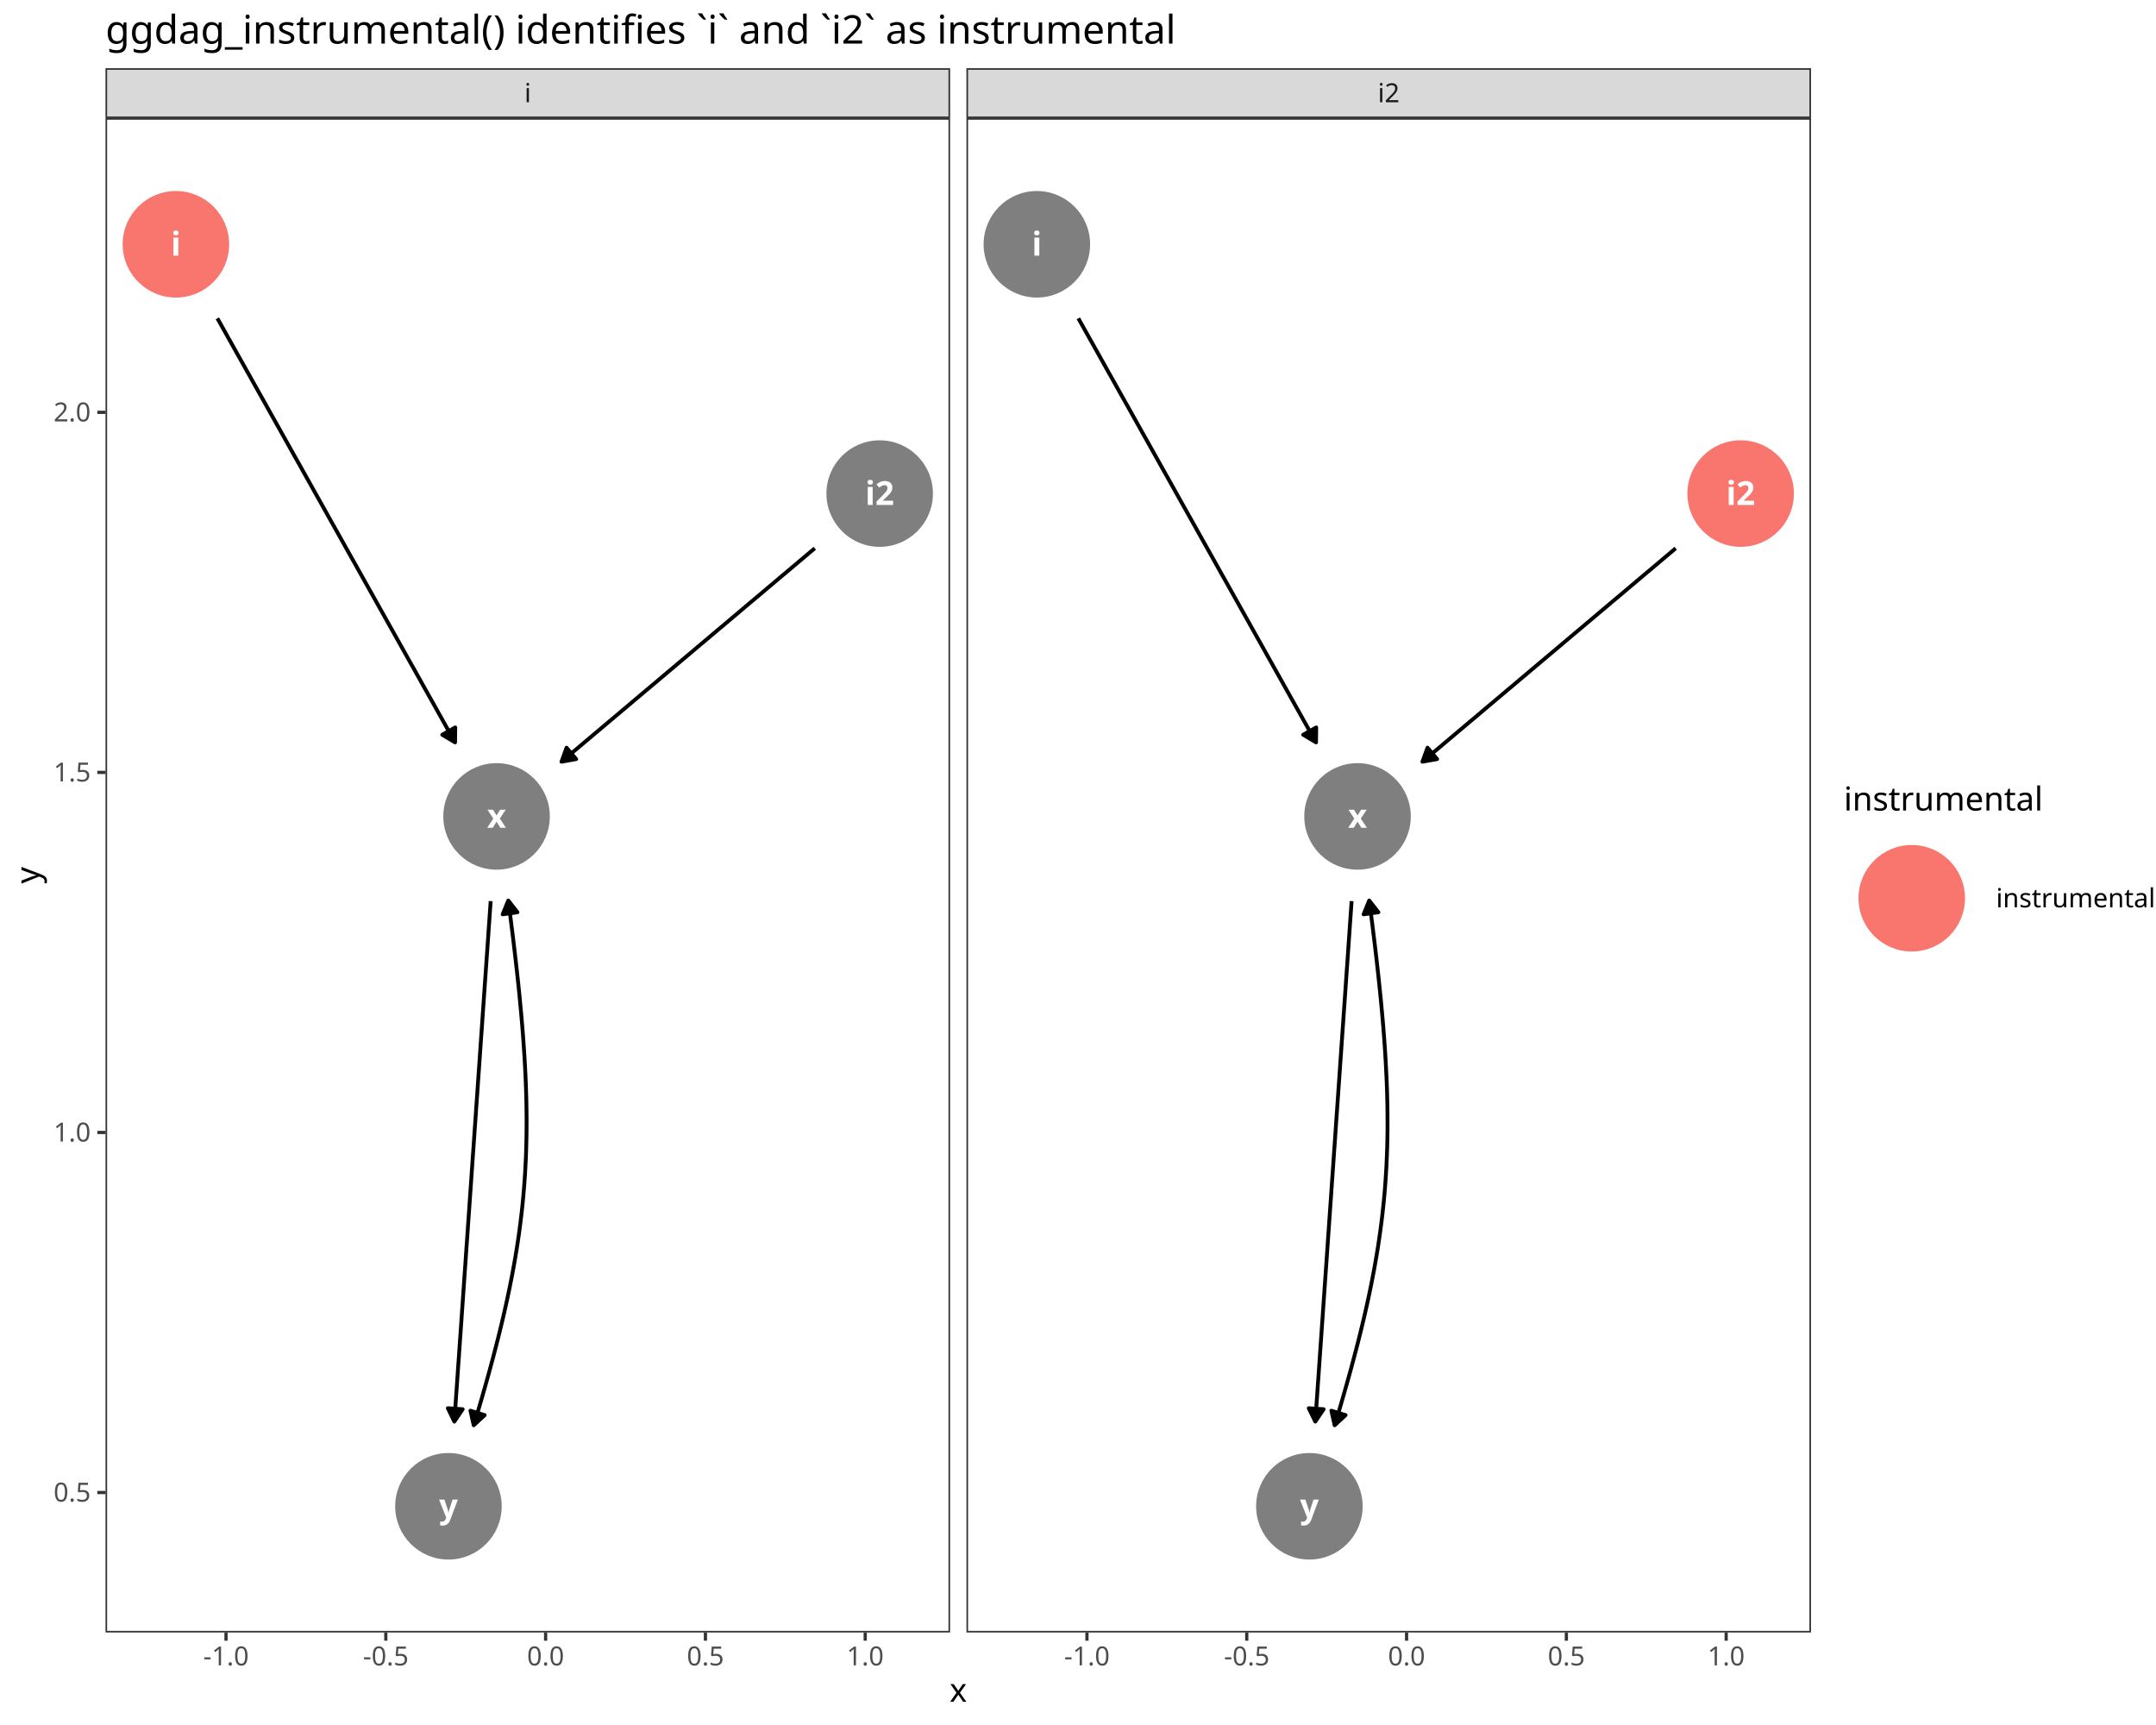
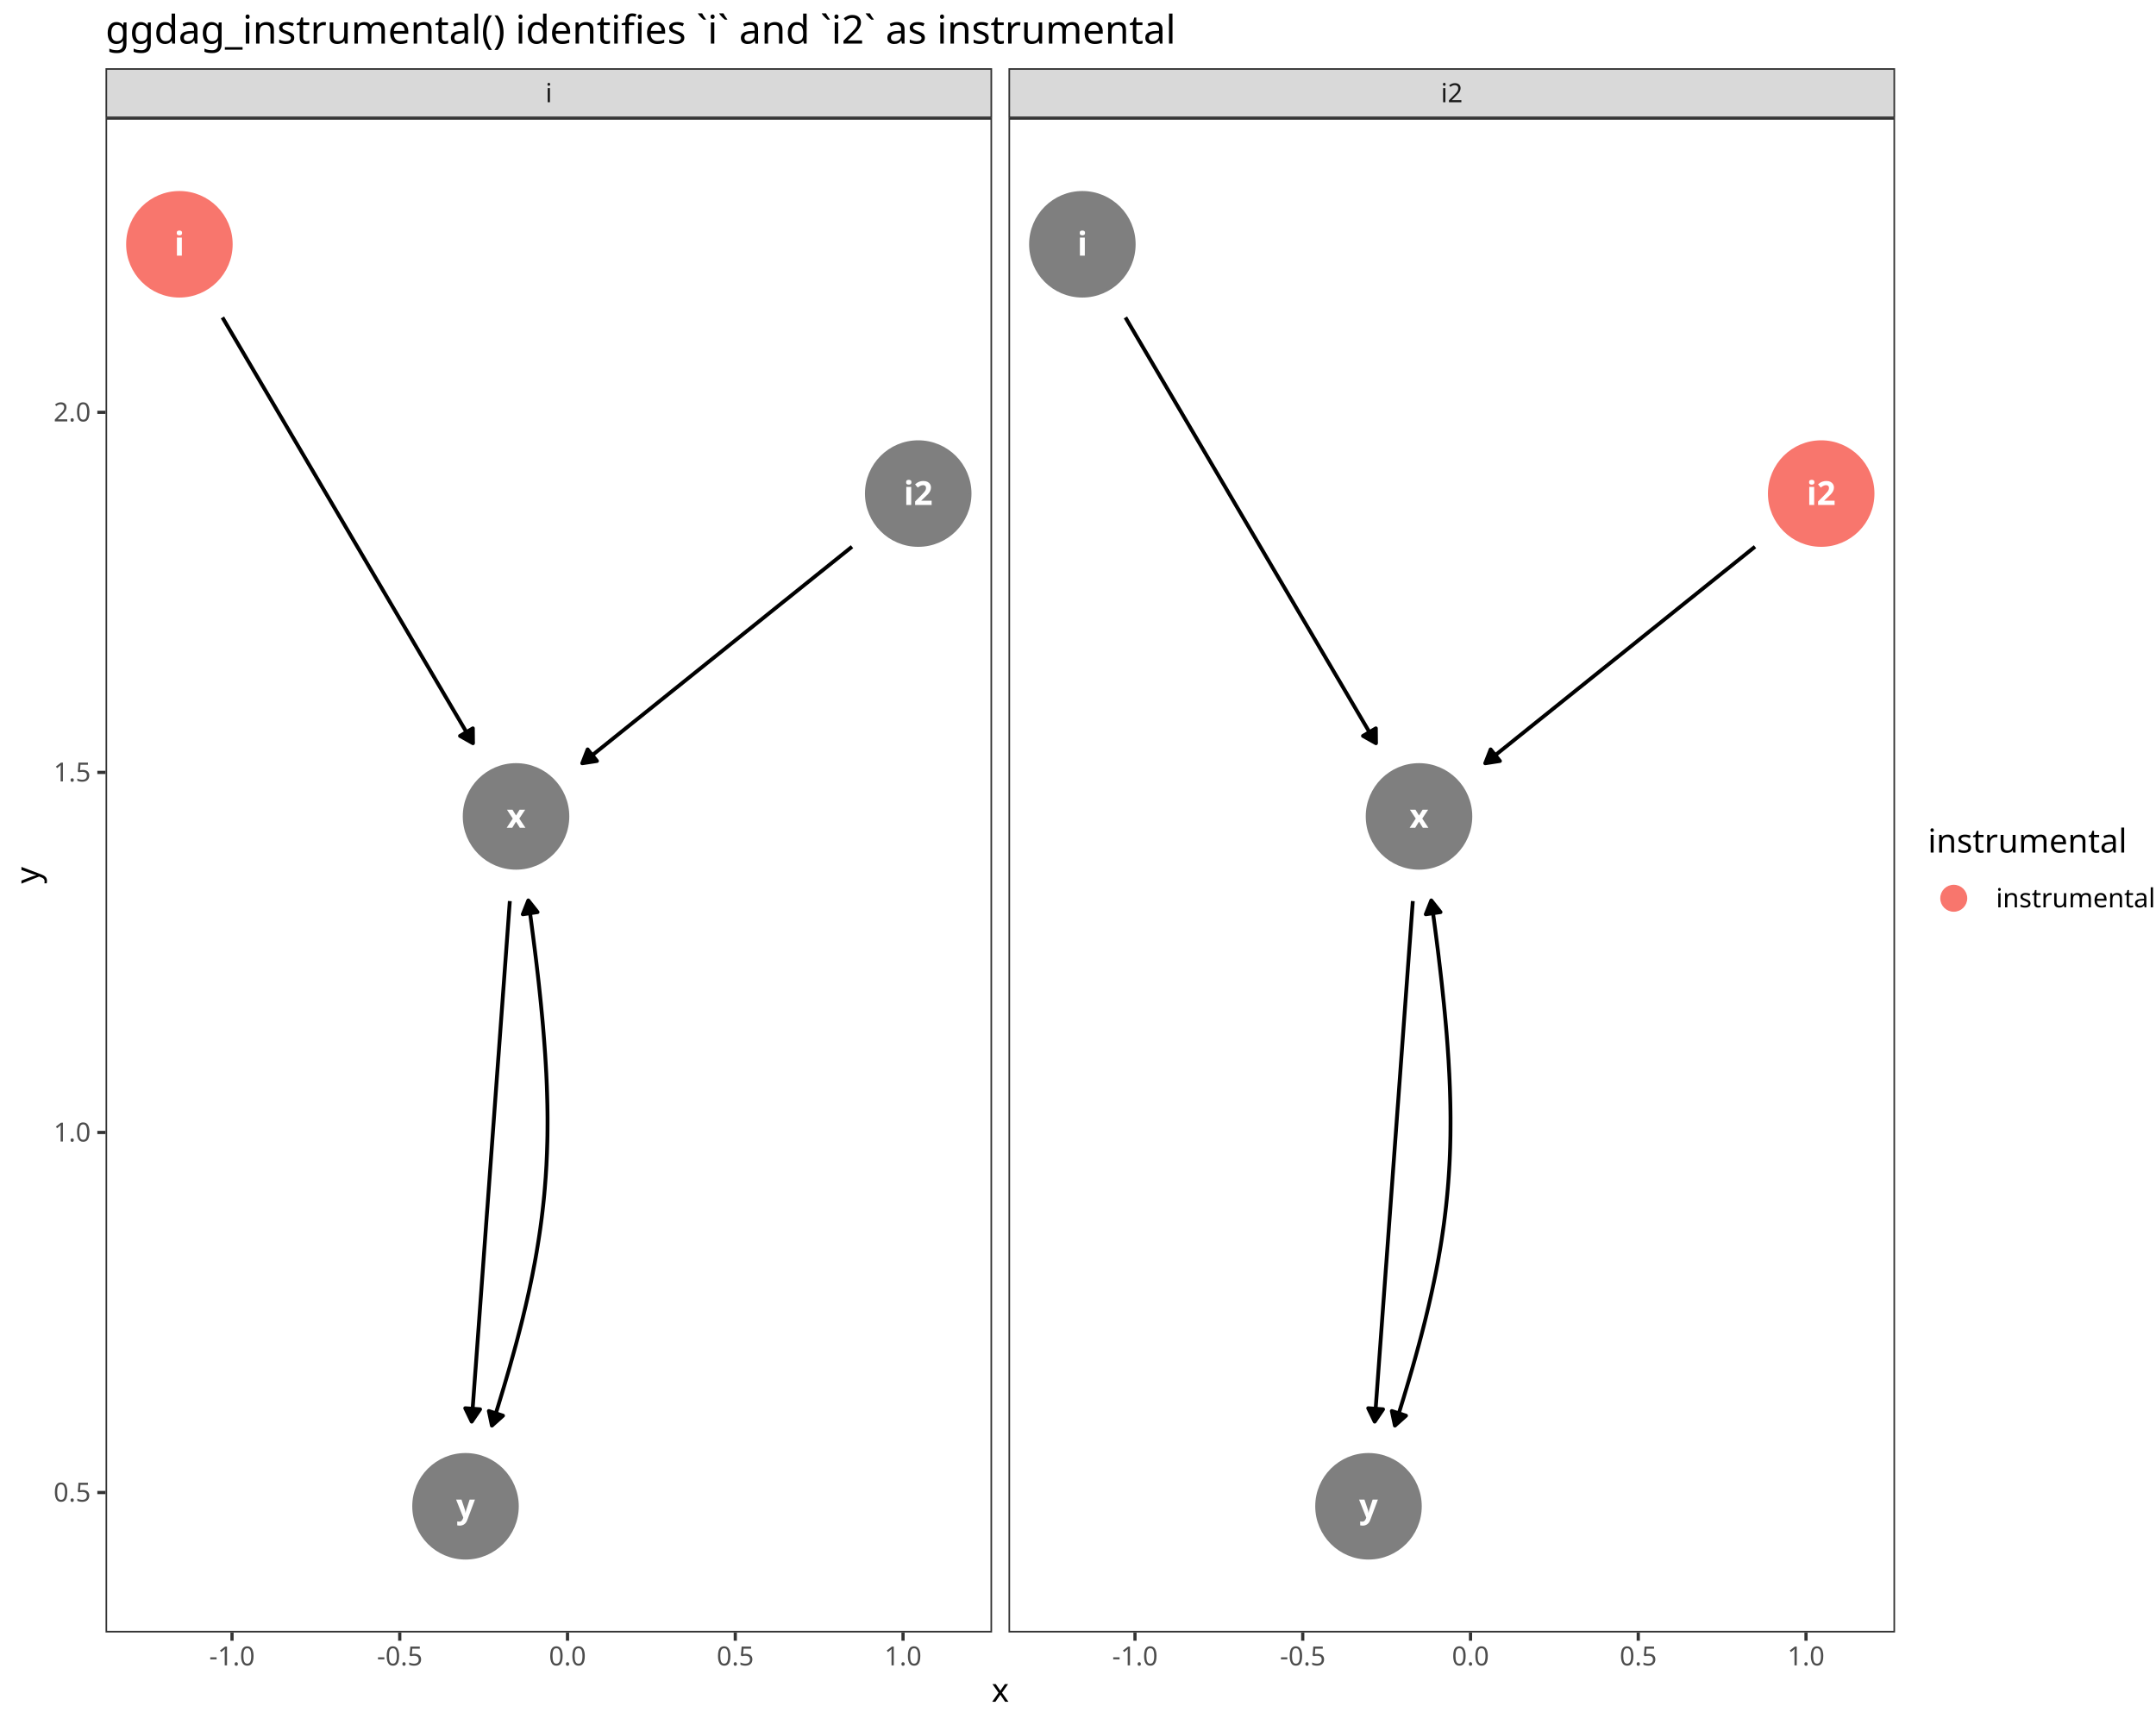
<svg xmlns="http://www.w3.org/2000/svg" class="svglite" data-engine-version="2.0" width="720.00pt" height="576.00pt" viewBox="0 0 720.00 576.00">
  <defs>
    <style type="text/css">
    .svglite line, .svglite polyline, .svglite polygon, .svglite path, .svglite rect, .svglite circle {
      fill: none;
      stroke: #000000;
      stroke-linecap: round;
      stroke-linejoin: round;
      stroke-miterlimit: 10.00;
    }
  </style>
  </defs>
  <rect width="100%" height="100%" style="stroke: none; fill: #FFFFFF;" />
  <defs>
    <clipPath id="cpMC4wMHw3MjAuMDB8MC4wMHw1NzYuMDA=">
      <rect x="0.00" y="0.00" width="720.00" height="576.00" />
    </clipPath>
  </defs>
  <g clip-path="url(#cpMC4wMHw3MjAuMDB8MC4wMHw1NzYuMDA=)">
    <rect x="0.00" y="0.00" width="720.00" height="576.00" style="stroke-width: 1.07; stroke: #FFFFFF; fill: #FFFFFF;" />
  </g>
  <defs>
-     <clipPath id="cpMzUuMjR8MzE3LjI3fDM5LjQzfDU0NS4xMQ==">
-       <rect x="35.24" y="39.43" width="282.04" height="505.68" />
+     <clipPath id="cpMzUuMjR8MzMxLjMxfDM5LjQzfDU0NS4xMQ==">
+       <rect x="35.24" y="39.43" width="296.07" height="505.68" />
    </clipPath>
  </defs>
-   <g clip-path="url(#cpMzUuMjR8MzE3LjI3fDM5LjQzfDU0NS4xMQ==)">
-     <rect x="35.24" y="39.43" width="282.04" height="505.68" style="stroke-width: 1.07; stroke: none; fill: #FFFFFF;" />
-     <circle cx="58.74" cy="81.57" r="17.43" style="stroke-width: 0.71; stroke: #F8766D; fill: #F8766D;" />
-     <circle cx="293.77" cy="164.81" r="17.43" style="stroke-width: 0.71; stroke: #7F7F7F; fill: #7F7F7F;" />
-     <circle cx="165.83" cy="272.61" r="17.43" style="stroke-width: 0.71; stroke: #7F7F7F; fill: #7F7F7F;" />
-     <circle cx="149.76" cy="502.97" r="17.43" style="stroke-width: 0.71; stroke: #7F7F7F; fill: #7F7F7F;" />
-     <polyline points="72.60,106.30 72.80,106.66 73.89,108.59 74.97,110.52 76.05,112.45 77.13,114.38 78.21,116.31 79.29,118.24 80.38,120.17 81.46,122.10 82.54,124.03 83.62,125.96 84.70,127.89 85.78,129.82 86.87,131.75 87.95,133.67 89.03,135.60 90.11,137.53 91.19,139.46 92.27,141.39 93.36,143.32 94.44,145.25 95.52,147.18 96.60,149.11 97.68,151.04 98.76,152.97 99.85,154.90 100.93,156.83 102.01,158.76 103.09,160.69 104.17,162.62 105.25,164.55 106.34,166.48 107.42,168.41 108.50,170.34 109.58,172.27 110.66,174.20 111.75,176.13 112.83,178.06 113.91,179.99 114.99,181.92 116.07,183.85 117.15,185.78 118.24,187.71 119.32,189.64 120.40,191.57 121.48,193.50 122.56,195.42 123.64,197.35 124.73,199.28 125.81,201.21 126.89,203.14 127.97,205.07 129.05,207.00 130.13,208.93 131.22,210.86 132.30,212.79 133.38,214.72 134.46,216.65 135.54,218.58 136.62,220.51 137.71,222.44 138.79,224.37 139.87,226.30 140.95,228.23 142.03,230.16 143.11,232.09 144.20,234.02 145.28,235.95 146.36,237.88 147.44,239.81 148.52,241.74 149.60,243.67 150.69,245.60 151.77,247.53 151.97,247.89 " style="stroke-width: 1.28; stroke-linecap: butt;" />
-     <polygon points="147.69,245.34 151.97,247.89 152.03,242.90 " style="stroke-width: 1.28; stroke-linecap: butt; fill: #000000;" />
-     <polyline points="272.09,183.08 271.80,183.32 270.51,184.41 269.22,185.50 267.93,186.59 266.63,187.68 265.34,188.77 264.05,189.86 262.76,190.94 261.46,192.03 260.17,193.12 258.88,194.21 257.59,195.30 256.29,196.39 255.00,197.48 253.71,198.57 252.42,199.66 251.12,200.74 249.83,201.83 248.54,202.92 247.25,204.01 245.96,205.10 244.66,206.19 243.37,207.28 242.08,208.37 240.79,209.46 239.49,210.54 238.20,211.63 236.91,212.72 235.62,213.81 234.32,214.90 233.03,215.99 231.74,217.08 230.45,218.17 229.15,219.26 227.86,220.34 226.57,221.43 225.28,222.52 223.99,223.61 222.69,224.70 221.40,225.79 220.11,226.88 218.82,227.97 217.52,229.06 216.23,230.14 214.94,231.23 213.65,232.32 212.35,233.41 211.06,234.50 209.77,235.59 208.48,236.68 207.19,237.77 205.89,238.86 204.60,239.95 203.31,241.03 202.02,242.12 200.72,243.21 199.43,244.30 198.14,245.39 196.85,246.48 195.55,247.57 194.26,248.66 192.97,249.75 191.68,250.83 190.38,251.92 189.09,253.01 187.80,254.10 187.51,254.35 " style="stroke-width: 1.28; stroke-linecap: butt;" />
-     <polygon points="189.20,249.66 187.51,254.35 192.41,253.47 " style="stroke-width: 1.28; stroke-linecap: butt; fill: #000000;" />
-     <polyline points="163.86,300.89 163.72,302.86 163.56,305.19 163.40,307.52 163.23,309.84 163.07,312.17 162.91,314.50 162.75,316.82 162.58,319.15 162.42,321.48 162.26,323.80 162.10,326.13 161.93,328.46 161.77,330.78 161.61,333.11 161.45,335.44 161.28,337.76 161.12,340.09 160.96,342.42 160.80,344.75 160.63,347.07 160.47,349.40 160.31,351.73 160.15,354.05 159.99,356.38 159.82,358.71 159.66,361.03 159.50,363.36 159.34,365.69 159.17,368.01 159.01,370.34 158.85,372.67 158.69,374.99 158.52,377.32 158.36,379.65 158.20,381.98 158.04,384.30 157.87,386.63 157.71,388.96 157.55,391.28 157.39,393.61 157.23,395.94 157.06,398.26 156.90,400.59 156.74,402.92 156.58,405.24 156.41,407.57 156.25,409.90 156.09,412.22 155.93,414.55 155.76,416.88 155.60,419.21 155.44,421.53 155.28,423.86 155.11,426.19 154.95,428.51 154.79,430.84 154.63,433.17 154.47,435.49 154.30,437.82 154.14,440.15 153.98,442.47 153.82,444.80 153.65,447.13 153.49,449.45 153.33,451.78 153.17,454.11 153.00,456.44 152.84,458.76 152.68,461.09 152.52,463.42 152.35,465.74 152.19,468.07 152.03,470.40 151.87,472.72 151.73,474.69 " style="stroke-width: 1.28; stroke-linecap: butt;" />
-     <polygon points="149.55,470.22 151.73,474.69 154.51,470.56 " style="stroke-width: 1.28; stroke-linecap: butt; fill: #000000;" />
-     <polyline points="169.74,300.69 169.76,300.83 170.14,303.74 170.51,306.60 170.86,309.42 171.21,312.19 171.54,314.93 171.86,317.63 172.17,320.29 172.47,322.92 172.75,325.50 173.03,328.05 173.29,330.57 173.54,333.06 173.77,335.51 174.00,337.93 174.21,340.32 174.41,342.68 174.60,345.01 174.77,347.32 174.93,349.60 175.08,351.85 175.22,354.08 175.34,356.28 175.45,358.46 175.55,360.62 175.63,362.76 175.70,364.88 175.76,366.98 175.80,369.06 175.83,371.12 175.85,373.17 175.85,375.21 175.84,377.23 175.82,379.23 175.78,381.23 175.73,383.21 175.67,385.18 175.59,387.15 175.49,389.10 175.39,391.05 175.27,392.99 175.13,394.92 174.98,396.86 174.82,398.78 174.64,400.71 174.45,402.63 174.24,404.55 174.02,406.47 173.78,408.40 173.53,410.32 173.27,412.25 172.99,414.19 172.69,416.12 172.38,418.07 172.06,420.02 171.72,421.98 171.36,423.95 170.99,425.92 170.60,427.91 170.20,429.91 169.78,431.93 169.35,433.95 168.90,435.99 168.44,438.05 167.96,440.12 167.46,442.21 166.95,444.32 166.43,446.45 165.88,448.60 165.32,450.77 164.75,452.96 164.16,455.18 163.55,457.42 162.93,459.68 162.29,461.98 161.63,464.29 160.96,466.64 160.27,469.02 159.56,471.42 158.84,473.86 158.20,475.91 " style="stroke-width: 1.28; stroke-linecap: butt;" />
-     <polygon points="172.80,304.62 169.74,300.69 167.87,305.30 " style="stroke-width: 1.28; stroke-linecap: butt; fill: #000000;" />
-     <polygon points="157.10,471.05 158.20,475.91 161.86,472.53 " style="stroke-width: 1.28; stroke-linecap: butt; fill: #000000;" />
-     <text x="58.74" y="85.37" text-anchor="middle" style="font-size: 11.04px; font-weight: bold; fill: #FFFFFF; font-family: sans;" textLength="2.45px" lengthAdjust="spacingAndGlyphs">i</text>
-     <text x="293.77" y="168.61" text-anchor="middle" style="font-size: 11.04px; font-weight: bold; fill: #FFFFFF; font-family: sans;" textLength="8.59px" lengthAdjust="spacingAndGlyphs">i2</text>
-     <text x="165.83" y="276.41" text-anchor="middle" style="font-size: 11.04px; font-weight: bold; fill: #FFFFFF; font-family: sans;" textLength="5.52px" lengthAdjust="spacingAndGlyphs">x</text>
-     <text x="149.76" y="506.77" text-anchor="middle" style="font-size: 11.04px; font-weight: bold; fill: #FFFFFF; font-family: sans;" textLength="5.52px" lengthAdjust="spacingAndGlyphs">y</text>
-     <rect x="35.24" y="39.43" width="282.04" height="505.68" style="stroke-width: 1.07; stroke: #333333;" />
+   <g clip-path="url(#cpMzUuMjR8MzMxLjMxfDM5LjQzfDU0NS4xMQ==)">
+     <rect x="35.24" y="39.43" width="296.07" height="505.68" style="stroke-width: 1.07; stroke: none; fill: #FFFFFF;" />
+     <circle cx="59.91" cy="81.57" r="17.43" style="stroke-width: 0.71; stroke: #F8766D; fill: #F8766D;" />
+     <circle cx="306.64" cy="164.81" r="17.43" style="stroke-width: 0.71; stroke: #7F7F7F; fill: #7F7F7F;" />
+     <circle cx="172.33" cy="272.61" r="17.43" style="stroke-width: 0.71; stroke: #7F7F7F; fill: #7F7F7F;" />
+     <circle cx="155.46" cy="502.97" r="17.43" style="stroke-width: 0.71; stroke: #7F7F7F; fill: #7F7F7F;" />
+     <polyline points="74.29,106.00 74.67,106.66 75.81,108.59 76.94,110.52 78.08,112.45 79.22,114.38 80.35,116.31 81.49,118.24 82.62,120.17 83.76,122.10 84.89,124.03 86.03,125.96 87.16,127.89 88.30,129.82 89.44,131.75 90.57,133.67 91.71,135.60 92.84,137.53 93.98,139.46 95.11,141.39 96.25,143.32 97.38,145.25 98.52,147.18 99.66,149.11 100.79,151.04 101.93,152.97 103.06,154.90 104.20,156.83 105.33,158.76 106.47,160.69 107.60,162.62 108.74,164.55 109.88,166.48 111.01,168.41 112.15,170.34 113.28,172.27 114.42,174.20 115.55,176.13 116.69,178.06 117.82,179.99 118.96,181.92 120.10,183.85 121.23,185.78 122.37,187.71 123.50,189.64 124.64,191.57 125.77,193.50 126.91,195.42 128.04,197.35 129.18,199.28 130.31,201.21 131.45,203.14 132.59,205.07 133.72,207.00 134.86,208.93 135.99,210.86 137.13,212.79 138.26,214.72 139.40,216.65 140.53,218.58 141.67,220.51 142.81,222.44 143.94,224.37 145.08,226.30 146.21,228.23 147.35,230.16 148.48,232.09 149.62,234.02 150.75,235.95 151.89,237.88 153.03,239.81 154.16,241.74 155.30,243.67 156.43,245.60 157.57,247.53 157.95,248.18 " style="stroke-width: 1.28; stroke-linecap: butt;" />
+     <polygon points="153.62,245.73 157.95,248.18 157.91,243.20 " style="stroke-width: 1.28; stroke-linecap: butt; fill: #000000;" />
+     <polyline points="284.53,182.55 283.58,183.32 282.22,184.41 280.86,185.50 279.51,186.59 278.15,187.68 276.79,188.77 275.44,189.86 274.08,190.94 272.72,192.03 271.37,193.12 270.01,194.21 268.65,195.30 267.30,196.39 265.94,197.48 264.58,198.57 263.23,199.66 261.87,200.74 260.51,201.83 259.16,202.92 257.80,204.01 256.44,205.10 255.09,206.19 253.73,207.28 252.37,208.37 251.02,209.46 249.66,210.54 248.30,211.63 246.95,212.72 245.59,213.81 244.23,214.90 242.88,215.99 241.52,217.08 240.16,218.17 238.81,219.26 237.45,220.34 236.09,221.43 234.74,222.52 233.38,223.61 232.02,224.70 230.67,225.79 229.31,226.88 227.95,227.97 226.60,229.06 225.24,230.14 223.88,231.23 222.53,232.32 221.17,233.41 219.81,234.50 218.46,235.59 217.10,236.68 215.74,237.77 214.39,238.86 213.03,239.95 211.67,241.03 210.32,242.12 208.96,243.21 207.60,244.30 206.25,245.39 204.89,246.48 203.53,247.57 202.18,248.66 200.82,249.75 199.46,250.83 198.11,251.92 196.75,253.01 195.39,254.10 194.44,254.87 " style="stroke-width: 1.28; stroke-linecap: butt;" />
+     <polygon points="196.24,250.23 194.44,254.87 199.36,254.11 " style="stroke-width: 1.28; stroke-linecap: butt; fill: #000000;" />
+     <polyline points="170.26,300.88 170.11,302.86 169.94,305.19 169.77,307.52 169.60,309.84 169.43,312.17 169.26,314.50 169.09,316.82 168.92,319.15 168.75,321.48 168.58,323.80 168.41,326.13 168.24,328.46 168.07,330.78 167.90,333.11 167.73,335.44 167.56,337.76 167.39,340.09 167.22,342.42 167.05,344.75 166.88,347.07 166.71,349.40 166.54,351.73 166.36,354.05 166.19,356.38 166.02,358.71 165.85,361.03 165.68,363.36 165.51,365.69 165.34,368.01 165.17,370.34 165.00,372.67 164.83,374.99 164.66,377.32 164.49,379.65 164.32,381.98 164.15,384.30 163.98,386.63 163.81,388.96 163.64,391.28 163.47,393.61 163.30,395.94 163.13,398.26 162.96,400.59 162.79,402.92 162.61,405.24 162.44,407.57 162.27,409.90 162.10,412.22 161.93,414.55 161.76,416.88 161.59,419.21 161.42,421.53 161.25,423.86 161.08,426.19 160.91,428.51 160.74,430.84 160.57,433.17 160.40,435.49 160.23,437.82 160.06,440.15 159.89,442.47 159.72,444.80 159.55,447.13 159.38,449.45 159.21,451.78 159.04,454.11 158.87,456.44 158.69,458.76 158.52,461.09 158.35,463.42 158.18,465.74 158.01,468.07 157.84,470.40 157.67,472.72 157.53,474.70 " style="stroke-width: 1.28; stroke-linecap: butt;" />
+     <polygon points="155.36,470.22 157.53,474.70 160.33,470.58 " style="stroke-width: 1.28; stroke-linecap: butt; fill: #000000;" />
+     <polyline points="176.43,300.66 176.45,300.83 176.85,303.74 177.24,306.60 177.61,309.42 177.97,312.19 178.32,314.93 178.66,317.63 178.99,320.29 179.30,322.92 179.60,325.50 179.89,328.05 180.16,330.57 180.42,333.06 180.67,335.51 180.90,337.93 181.13,340.32 181.34,342.68 181.53,345.01 181.71,347.32 181.88,349.60 182.04,351.85 182.18,354.08 182.31,356.28 182.43,358.46 182.53,360.62 182.62,362.76 182.69,364.88 182.75,366.98 182.80,369.06 182.83,371.12 182.85,373.17 182.85,375.21 182.84,377.23 182.82,379.23 182.78,381.23 182.72,383.21 182.66,385.18 182.57,387.15 182.48,389.10 182.36,391.05 182.24,392.99 182.09,394.92 181.94,396.86 181.77,398.78 181.58,400.71 181.38,402.63 181.16,404.55 180.93,406.47 180.68,408.40 180.42,410.32 180.14,412.25 179.84,414.19 179.53,416.12 179.21,418.07 178.87,420.02 178.51,421.98 178.13,423.95 177.75,425.92 177.34,427.91 176.92,429.91 176.48,431.93 176.03,433.95 175.56,435.99 175.07,438.05 174.57,440.12 174.05,442.21 173.51,444.32 172.96,446.45 172.39,448.60 171.80,450.77 171.19,452.96 170.57,455.18 169.94,457.42 169.28,459.68 168.61,461.98 167.92,464.29 167.21,466.64 166.49,469.02 165.75,471.42 164.99,473.86 164.27,476.03 " style="stroke-width: 1.28; stroke-linecap: butt;" />
+     <polygon points="179.52,304.57 176.43,300.66 174.59,305.29 " style="stroke-width: 1.28; stroke-linecap: butt; fill: #000000;" />
+     <polygon points="163.25,471.16 164.27,476.03 167.98,472.71 " style="stroke-width: 1.28; stroke-linecap: butt; fill: #000000;" />
+     <text x="59.91" y="85.37" text-anchor="middle" style="font-size: 11.04px; font-weight: bold; fill: #FFFFFF; font-family: sans;" textLength="2.45px" lengthAdjust="spacingAndGlyphs">i</text>
+     <text x="306.64" y="168.61" text-anchor="middle" style="font-size: 11.04px; font-weight: bold; fill: #FFFFFF; font-family: sans;" textLength="8.59px" lengthAdjust="spacingAndGlyphs">i2</text>
+     <text x="172.33" y="276.41" text-anchor="middle" style="font-size: 11.04px; font-weight: bold; fill: #FFFFFF; font-family: sans;" textLength="5.52px" lengthAdjust="spacingAndGlyphs">x</text>
+     <text x="155.46" y="506.77" text-anchor="middle" style="font-size: 11.04px; font-weight: bold; fill: #FFFFFF; font-family: sans;" textLength="5.52px" lengthAdjust="spacingAndGlyphs">y</text>
+     <rect x="35.24" y="39.43" width="296.07" height="505.68" style="stroke-width: 1.07; stroke: #333333;" />
  </g>
  <g clip-path="url(#cpMC4wMHw3MjAuMDB8MC4wMHw1NzYuMDA=)">
</g>
  <defs>
-     <clipPath id="cpMzIyLjc1fDYwNC43OXwzOS40M3w1NDUuMTE=">
-       <rect x="322.75" y="39.43" width="282.04" height="505.68" />
+     <clipPath id="cpMzM2Ljc5fDYzMi44N3wzOS40M3w1NDUuMTE=">
+       <rect x="336.79" y="39.43" width="296.07" height="505.68" />
    </clipPath>
  </defs>
-   <g clip-path="url(#cpMzIyLjc1fDYwNC43OXwzOS40M3w1NDUuMTE=)">
-     <rect x="322.75" y="39.43" width="282.04" height="505.68" style="stroke-width: 1.07; stroke: none; fill: #FFFFFF;" />
-     <circle cx="346.26" cy="81.57" r="17.43" style="stroke-width: 0.71; stroke: #7F7F7F; fill: #7F7F7F;" />
-     <circle cx="581.29" cy="164.81" r="17.43" style="stroke-width: 0.71; stroke: #F8766D; fill: #F8766D;" />
-     <circle cx="453.35" cy="272.61" r="17.43" style="stroke-width: 0.71; stroke: #7F7F7F; fill: #7F7F7F;" />
-     <circle cx="437.27" cy="502.97" r="17.43" style="stroke-width: 0.71; stroke: #7F7F7F; fill: #7F7F7F;" />
-     <polyline points="360.12,106.30 360.32,106.66 361.40,108.59 362.48,110.52 363.56,112.45 364.65,114.38 365.73,116.31 366.81,118.24 367.89,120.17 368.97,122.10 370.05,124.03 371.14,125.96 372.22,127.89 373.30,129.82 374.38,131.75 375.46,133.67 376.55,135.60 377.63,137.53 378.71,139.46 379.79,141.39 380.87,143.32 381.95,145.25 383.04,147.18 384.12,149.11 385.20,151.04 386.28,152.97 387.36,154.90 388.44,156.83 389.53,158.76 390.61,160.69 391.69,162.62 392.77,164.55 393.85,166.48 394.93,168.41 396.02,170.34 397.10,172.27 398.18,174.20 399.26,176.13 400.34,178.06 401.42,179.99 402.51,181.92 403.59,183.85 404.67,185.78 405.75,187.71 406.83,189.64 407.91,191.57 409.00,193.50 410.08,195.42 411.16,197.35 412.24,199.28 413.32,201.21 414.40,203.14 415.49,205.07 416.57,207.00 417.65,208.93 418.73,210.86 419.81,212.79 420.90,214.72 421.98,216.65 423.06,218.58 424.14,220.51 425.22,222.44 426.30,224.37 427.39,226.30 428.47,228.23 429.55,230.16 430.63,232.09 431.71,234.02 432.79,235.95 433.88,237.88 434.96,239.81 436.04,241.74 437.12,243.67 438.20,245.60 439.28,247.53 439.49,247.89 " style="stroke-width: 1.28; stroke-linecap: butt;" />
-     <polygon points="435.20,245.34 439.49,247.89 439.55,242.90 " style="stroke-width: 1.28; stroke-linecap: butt; fill: #000000;" />
-     <polyline points="559.61,183.08 559.32,183.32 558.03,184.41 556.73,185.50 555.44,186.59 554.15,187.68 552.86,188.77 551.56,189.86 550.27,190.94 548.98,192.03 547.69,193.12 546.39,194.21 545.10,195.30 543.81,196.39 542.52,197.48 541.23,198.57 539.93,199.66 538.64,200.74 537.35,201.83 536.06,202.92 534.76,204.01 533.47,205.10 532.18,206.19 530.89,207.28 529.59,208.37 528.30,209.46 527.01,210.54 525.72,211.63 524.42,212.72 523.13,213.81 521.84,214.90 520.55,215.99 519.26,217.08 517.96,218.17 516.67,219.26 515.38,220.34 514.09,221.43 512.79,222.52 511.50,223.61 510.21,224.70 508.92,225.79 507.62,226.88 506.33,227.97 505.04,229.06 503.75,230.14 502.46,231.23 501.16,232.32 499.87,233.41 498.58,234.50 497.29,235.59 495.99,236.68 494.70,237.77 493.41,238.86 492.12,239.95 490.82,241.03 489.53,242.12 488.24,243.21 486.95,244.30 485.65,245.39 484.36,246.48 483.07,247.57 481.78,248.66 480.49,249.75 479.19,250.83 477.90,251.92 476.61,253.01 475.32,254.10 475.02,254.35 " style="stroke-width: 1.28; stroke-linecap: butt;" />
-     <polygon points="476.72,249.66 475.02,254.35 479.93,253.47 " style="stroke-width: 1.28; stroke-linecap: butt; fill: #000000;" />
-     <polyline points="451.37,300.89 451.24,302.86 451.07,305.19 450.91,307.52 450.75,309.84 450.59,312.17 450.42,314.50 450.26,316.82 450.10,319.15 449.94,321.48 449.77,323.80 449.61,326.13 449.45,328.46 449.29,330.78 449.13,333.11 448.96,335.44 448.80,337.76 448.64,340.09 448.48,342.42 448.31,344.75 448.15,347.07 447.99,349.40 447.83,351.73 447.66,354.05 447.50,356.38 447.34,358.71 447.18,361.03 447.01,363.36 446.85,365.69 446.69,368.01 446.53,370.34 446.36,372.67 446.20,374.99 446.04,377.32 445.88,379.65 445.72,381.98 445.55,384.30 445.39,386.63 445.23,388.96 445.07,391.28 444.90,393.61 444.74,395.94 444.58,398.26 444.42,400.59 444.25,402.92 444.09,405.24 443.93,407.57 443.77,409.90 443.60,412.22 443.44,414.55 443.28,416.88 443.12,419.21 442.96,421.53 442.79,423.86 442.63,426.19 442.47,428.51 442.31,430.84 442.14,433.17 441.98,435.49 441.82,437.82 441.66,440.15 441.49,442.47 441.33,444.80 441.17,447.13 441.01,449.45 440.84,451.78 440.68,454.11 440.52,456.44 440.36,458.76 440.20,461.09 440.03,463.42 439.87,465.74 439.71,468.07 439.55,470.40 439.38,472.72 439.25,474.69 " style="stroke-width: 1.28; stroke-linecap: butt;" />
-     <polygon points="437.06,470.22 439.25,474.69 442.03,470.56 " style="stroke-width: 1.28; stroke-linecap: butt; fill: #000000;" />
-     <polyline points="457.25,300.69 457.27,300.83 457.65,303.74 458.02,306.60 458.38,309.42 458.72,312.19 459.06,314.93 459.38,317.63 459.69,320.29 459.98,322.92 460.27,325.50 460.54,328.05 460.80,330.57 461.05,333.06 461.29,335.51 461.51,337.93 461.73,340.32 461.93,342.68 462.11,345.01 462.29,347.32 462.45,349.60 462.60,351.85 462.73,354.08 462.85,356.28 462.96,358.46 463.06,360.62 463.15,362.76 463.22,364.88 463.27,366.98 463.32,369.06 463.35,371.12 463.36,373.17 463.37,375.21 463.36,377.23 463.34,379.23 463.30,381.23 463.25,383.21 463.18,385.18 463.10,387.15 463.01,389.10 462.90,391.05 462.78,392.99 462.65,394.92 462.50,396.86 462.34,398.78 462.16,400.71 461.96,402.63 461.76,404.55 461.54,406.47 461.30,408.40 461.05,410.32 460.78,412.25 460.50,414.19 460.21,416.12 459.90,418.07 459.57,420.02 459.23,421.98 458.88,423.95 458.50,425.92 458.12,427.91 457.72,429.91 457.30,431.93 456.87,433.95 456.42,435.99 455.96,438.05 455.48,440.12 454.98,442.21 454.47,444.32 453.94,446.45 453.40,448.60 452.84,450.77 452.26,452.96 451.67,455.18 451.07,457.42 450.44,459.68 449.80,461.98 449.14,464.29 448.47,466.64 447.78,469.02 447.07,471.42 446.35,473.86 445.71,475.91 " style="stroke-width: 1.28; stroke-linecap: butt;" />
-     <polygon points="460.32,304.62 457.25,300.69 455.38,305.30 " style="stroke-width: 1.28; stroke-linecap: butt; fill: #000000;" />
-     <polygon points="444.62,471.05 445.71,475.91 449.37,472.53 " style="stroke-width: 1.28; stroke-linecap: butt; fill: #000000;" />
-     <text x="346.26" y="85.37" text-anchor="middle" style="font-size: 11.04px; font-weight: bold; fill: #FFFFFF; font-family: sans;" textLength="2.45px" lengthAdjust="spacingAndGlyphs">i</text>
-     <text x="581.29" y="168.61" text-anchor="middle" style="font-size: 11.04px; font-weight: bold; fill: #FFFFFF; font-family: sans;" textLength="8.59px" lengthAdjust="spacingAndGlyphs">i2</text>
-     <text x="453.35" y="276.41" text-anchor="middle" style="font-size: 11.04px; font-weight: bold; fill: #FFFFFF; font-family: sans;" textLength="5.52px" lengthAdjust="spacingAndGlyphs">x</text>
-     <text x="437.27" y="506.77" text-anchor="middle" style="font-size: 11.04px; font-weight: bold; fill: #FFFFFF; font-family: sans;" textLength="5.52px" lengthAdjust="spacingAndGlyphs">y</text>
-     <rect x="322.75" y="39.43" width="282.04" height="505.68" style="stroke-width: 1.07; stroke: #333333;" />
+   <g clip-path="url(#cpMzM2Ljc5fDYzMi44N3wzOS40M3w1NDUuMTE=)">
+     <rect x="336.79" y="39.43" width="296.07" height="505.68" style="stroke-width: 1.07; stroke: none; fill: #FFFFFF;" />
+     <circle cx="361.46" cy="81.57" r="17.43" style="stroke-width: 0.71; stroke: #7F7F7F; fill: #7F7F7F;" />
+     <circle cx="608.19" cy="164.81" r="17.43" style="stroke-width: 0.71; stroke: #F8766D; fill: #F8766D;" />
+     <circle cx="473.88" cy="272.61" r="17.43" style="stroke-width: 0.71; stroke: #7F7F7F; fill: #7F7F7F;" />
+     <circle cx="457.01" cy="502.97" r="17.43" style="stroke-width: 0.71; stroke: #7F7F7F; fill: #7F7F7F;" />
+     <polyline points="375.84,106.00 376.23,106.66 377.36,108.59 378.50,110.52 379.63,112.45 380.77,114.38 381.90,116.31 383.04,118.24 384.18,120.17 385.31,122.10 386.45,124.03 387.58,125.96 388.72,127.89 389.85,129.82 390.99,131.75 392.12,133.67 393.26,135.60 394.40,137.53 395.53,139.46 396.67,141.39 397.80,143.32 398.94,145.25 400.07,147.18 401.21,149.11 402.34,151.04 403.48,152.97 404.61,154.90 405.75,156.83 406.89,158.76 408.02,160.69 409.16,162.62 410.29,164.55 411.43,166.48 412.56,168.41 413.70,170.34 414.83,172.27 415.97,174.20 417.11,176.13 418.24,178.06 419.38,179.99 420.51,181.92 421.65,183.85 422.78,185.78 423.92,187.71 425.05,189.64 426.19,191.57 427.33,193.50 428.46,195.42 429.60,197.35 430.73,199.28 431.87,201.21 433.00,203.14 434.14,205.07 435.27,207.00 436.41,208.93 437.55,210.86 438.68,212.79 439.82,214.72 440.95,216.65 442.09,218.58 443.22,220.51 444.36,222.44 445.49,224.37 446.63,226.30 447.77,228.23 448.90,230.16 450.04,232.09 451.17,234.02 452.31,235.95 453.44,237.88 454.58,239.81 455.71,241.74 456.85,243.67 457.99,245.60 459.12,247.53 459.51,248.18 " style="stroke-width: 1.28; stroke-linecap: butt;" />
+     <polygon points="455.17,245.73 459.51,248.18 459.47,243.20 " style="stroke-width: 1.28; stroke-linecap: butt; fill: #000000;" />
+     <polyline points="586.09,182.55 585.13,183.32 583.77,184.41 582.42,185.50 581.06,186.59 579.70,187.68 578.35,188.77 576.99,189.86 575.63,190.94 574.28,192.03 572.92,193.12 571.56,194.21 570.21,195.30 568.85,196.39 567.49,197.48 566.14,198.57 564.78,199.66 563.42,200.74 562.07,201.83 560.71,202.92 559.35,204.01 558.00,205.10 556.64,206.19 555.28,207.28 553.93,208.37 552.57,209.46 551.21,210.54 549.86,211.63 548.50,212.72 547.14,213.81 545.79,214.90 544.43,215.99 543.07,217.08 541.72,218.17 540.36,219.26 539.00,220.34 537.65,221.43 536.29,222.52 534.93,223.61 533.58,224.70 532.22,225.79 530.86,226.88 529.51,227.97 528.15,229.06 526.79,230.14 525.44,231.23 524.08,232.32 522.72,233.41 521.37,234.50 520.01,235.59 518.65,236.68 517.30,237.77 515.94,238.86 514.58,239.95 513.23,241.03 511.87,242.12 510.51,243.21 509.16,244.30 507.80,245.39 506.44,246.48 505.09,247.57 503.73,248.66 502.37,249.75 501.02,250.83 499.66,251.92 498.30,253.01 496.95,254.10 495.99,254.87 " style="stroke-width: 1.28; stroke-linecap: butt;" />
+     <polygon points="497.80,250.23 495.99,254.87 500.91,254.11 " style="stroke-width: 1.28; stroke-linecap: butt; fill: #000000;" />
+     <polyline points="471.81,300.88 471.67,302.86 471.50,305.19 471.33,307.52 471.16,309.84 470.99,312.17 470.82,314.50 470.64,316.82 470.47,319.15 470.30,321.48 470.13,323.80 469.96,326.13 469.79,328.46 469.62,330.78 469.45,333.11 469.28,335.44 469.11,337.76 468.94,340.09 468.77,342.42 468.60,344.75 468.43,347.07 468.26,349.40 468.09,351.73 467.92,354.05 467.75,356.38 467.58,358.71 467.41,361.03 467.24,363.36 467.07,365.69 466.90,368.01 466.72,370.34 466.55,372.67 466.38,374.99 466.21,377.32 466.04,379.65 465.87,381.98 465.70,384.30 465.53,386.63 465.36,388.96 465.19,391.28 465.02,393.61 464.85,395.94 464.68,398.26 464.51,400.59 464.34,402.92 464.17,405.24 464.00,407.57 463.83,409.90 463.66,412.22 463.49,414.55 463.32,416.88 463.15,419.21 462.98,421.53 462.80,423.86 462.63,426.19 462.46,428.51 462.29,430.84 462.12,433.17 461.95,435.49 461.78,437.82 461.61,440.15 461.44,442.47 461.27,444.80 461.10,447.13 460.93,449.45 460.76,451.78 460.59,454.11 460.42,456.44 460.25,458.76 460.08,461.09 459.91,463.42 459.74,465.74 459.57,468.07 459.40,470.40 459.23,472.72 459.08,474.70 " style="stroke-width: 1.28; stroke-linecap: butt;" />
+     <polygon points="456.91,470.22 459.08,474.70 461.88,470.58 " style="stroke-width: 1.28; stroke-linecap: butt; fill: #000000;" />
+     <polyline points="477.98,300.66 478.01,300.83 478.41,303.74 478.79,306.60 479.17,309.42 479.53,312.19 479.88,314.93 480.22,317.63 480.54,320.29 480.85,322.92 481.15,325.50 481.44,328.05 481.71,330.57 481.97,333.06 482.22,335.51 482.46,337.93 482.68,340.32 482.89,342.68 483.09,345.01 483.27,347.32 483.44,349.60 483.59,351.85 483.74,354.08 483.86,356.28 483.98,358.46 484.08,360.62 484.17,362.76 484.24,364.88 484.30,366.98 484.35,369.06 484.38,371.12 484.40,373.17 484.40,375.21 484.39,377.23 484.37,379.23 484.33,381.23 484.28,383.21 484.21,385.18 484.13,387.15 484.03,389.10 483.92,391.05 483.79,392.99 483.65,394.92 483.49,396.86 483.32,398.78 483.13,400.71 482.93,402.63 482.71,404.55 482.48,406.47 482.23,408.40 481.97,410.32 481.69,412.25 481.40,414.19 481.09,416.12 480.76,418.07 480.42,420.02 480.06,421.98 479.69,423.95 479.30,425.92 478.89,427.91 478.47,429.91 478.03,431.93 477.58,433.95 477.11,435.99 476.62,438.05 476.12,440.12 475.60,442.21 475.06,444.32 474.51,446.45 473.94,448.60 473.35,450.77 472.75,452.96 472.13,455.18 471.49,457.42 470.83,459.68 470.16,461.98 469.47,464.29 468.77,466.64 468.04,469.02 467.30,471.42 466.54,473.86 465.83,476.03 " style="stroke-width: 1.28; stroke-linecap: butt;" />
+     <polygon points="481.07,304.57 477.98,300.66 476.14,305.29 " style="stroke-width: 1.28; stroke-linecap: butt; fill: #000000;" />
+     <polygon points="464.80,471.16 465.83,476.03 469.54,472.71 " style="stroke-width: 1.28; stroke-linecap: butt; fill: #000000;" />
+     <text x="361.46" y="85.37" text-anchor="middle" style="font-size: 11.04px; font-weight: bold; fill: #FFFFFF; font-family: sans;" textLength="2.45px" lengthAdjust="spacingAndGlyphs">i</text>
+     <text x="608.19" y="168.61" text-anchor="middle" style="font-size: 11.04px; font-weight: bold; fill: #FFFFFF; font-family: sans;" textLength="8.59px" lengthAdjust="spacingAndGlyphs">i2</text>
+     <text x="473.88" y="276.41" text-anchor="middle" style="font-size: 11.04px; font-weight: bold; fill: #FFFFFF; font-family: sans;" textLength="5.52px" lengthAdjust="spacingAndGlyphs">x</text>
+     <text x="457.01" y="506.77" text-anchor="middle" style="font-size: 11.04px; font-weight: bold; fill: #FFFFFF; font-family: sans;" textLength="5.52px" lengthAdjust="spacingAndGlyphs">y</text>
+     <rect x="336.79" y="39.43" width="296.07" height="505.68" style="stroke-width: 1.07; stroke: #333333;" />
  </g>
  <g clip-path="url(#cpMC4wMHw3MjAuMDB8MC4wMHw1NzYuMDA=)">
</g>
  <defs>
-     <clipPath id="cpMzUuMjR8MzE3LjI3fDIyLjc4fDM5LjQz">
-       <rect x="35.24" y="22.78" width="282.04" height="16.65" />
+     <clipPath id="cpMzUuMjR8MzMxLjMxfDIyLjc4fDM5LjQz">
+       <rect x="35.24" y="22.78" width="296.07" height="16.65" />
    </clipPath>
  </defs>
-   <g clip-path="url(#cpMzUuMjR8MzE3LjI3fDIyLjc4fDM5LjQz)">
-     <rect x="35.24" y="22.78" width="282.04" height="16.65" style="stroke-width: 1.07; stroke: #333333; fill: #D9D9D9;" />
-     <text x="176.26" y="34.14" text-anchor="middle" style="font-size: 8.80px; fill: #1A1A1A; font-family: sans;" textLength="1.95px" lengthAdjust="spacingAndGlyphs">i</text>
+   <g clip-path="url(#cpMzUuMjR8MzMxLjMxfDIyLjc4fDM5LjQz)">
+     <rect x="35.24" y="22.78" width="296.07" height="16.65" style="stroke-width: 1.07; stroke: #333333; fill: #D9D9D9;" />
+     <text x="183.28" y="34.14" text-anchor="middle" style="font-size: 8.80px; fill: #1A1A1A; font-family: sans;" textLength="1.95px" lengthAdjust="spacingAndGlyphs">i</text>
  </g>
  <g clip-path="url(#cpMC4wMHw3MjAuMDB8MC4wMHw1NzYuMDA=)">
</g>
  <defs>
-     <clipPath id="cpMzIyLjc1fDYwNC43OXwyMi43OHwzOS40Mw==">
-       <rect x="322.75" y="22.78" width="282.04" height="16.65" />
+     <clipPath id="cpMzM2Ljc5fDYzMi44N3wyMi43OHwzOS40Mw==">
+       <rect x="336.79" y="22.78" width="296.07" height="16.65" />
    </clipPath>
  </defs>
-   <g clip-path="url(#cpMzIyLjc1fDYwNC43OXwyMi43OHwzOS40Mw==)">
-     <rect x="322.75" y="22.78" width="282.04" height="16.65" style="stroke-width: 1.07; stroke: #333333; fill: #D9D9D9;" />
-     <text x="463.77" y="34.14" text-anchor="middle" style="font-size: 8.80px; fill: #1A1A1A; font-family: sans;" textLength="6.85px" lengthAdjust="spacingAndGlyphs">i2</text>
+   <g clip-path="url(#cpMzM2Ljc5fDYzMi44N3wyMi43OHwzOS40Mw==)">
+     <rect x="336.79" y="22.78" width="296.07" height="16.65" style="stroke-width: 1.07; stroke: #333333; fill: #D9D9D9;" />
+     <text x="484.83" y="34.14" text-anchor="middle" style="font-size: 8.80px; fill: #1A1A1A; font-family: sans;" textLength="6.85px" lengthAdjust="spacingAndGlyphs">i2</text>
  </g>
  <g clip-path="url(#cpMC4wMHw3MjAuMDB8MC4wMHw1NzYuMDA=)">
-     <polyline points="75.48,547.85 75.48,545.11 " style="stroke-width: 1.07; stroke: #333333; stroke-linecap: butt;" />
-     <polyline points="128.84,547.85 128.84,545.11 " style="stroke-width: 1.07; stroke: #333333; stroke-linecap: butt;" />
-     <polyline points="182.21,547.85 182.21,545.11 " style="stroke-width: 1.07; stroke: #333333; stroke-linecap: butt;" />
-     <polyline points="235.58,547.85 235.58,545.11 " style="stroke-width: 1.07; stroke: #333333; stroke-linecap: butt;" />
-     <polyline points="288.94,547.85 288.94,545.11 " style="stroke-width: 1.07; stroke: #333333; stroke-linecap: butt;" />
-     <text x="75.48" y="556.10" text-anchor="middle" style="font-size: 8.80px; fill: #4D4D4D; font-family: sans;" textLength="15.16px" lengthAdjust="spacingAndGlyphs">-1.0</text>
-     <text x="128.84" y="556.10" text-anchor="middle" style="font-size: 8.80px; fill: #4D4D4D; font-family: sans;" textLength="15.16px" lengthAdjust="spacingAndGlyphs">-0.5</text>
-     <text x="182.21" y="556.10" text-anchor="middle" style="font-size: 8.80px; fill: #4D4D4D; font-family: sans;" textLength="12.23px" lengthAdjust="spacingAndGlyphs">0.0</text>
-     <text x="235.58" y="556.10" text-anchor="middle" style="font-size: 8.80px; fill: #4D4D4D; font-family: sans;" textLength="12.23px" lengthAdjust="spacingAndGlyphs">0.5</text>
-     <text x="288.94" y="556.10" text-anchor="middle" style="font-size: 8.80px; fill: #4D4D4D; font-family: sans;" textLength="12.23px" lengthAdjust="spacingAndGlyphs">1.0</text>
-     <polyline points="362.99,547.85 362.99,545.11 " style="stroke-width: 1.07; stroke: #333333; stroke-linecap: butt;" />
-     <polyline points="416.36,547.85 416.36,545.11 " style="stroke-width: 1.07; stroke: #333333; stroke-linecap: butt;" />
-     <polyline points="469.73,547.85 469.73,545.11 " style="stroke-width: 1.07; stroke: #333333; stroke-linecap: butt;" />
-     <polyline points="523.09,547.85 523.09,545.11 " style="stroke-width: 1.07; stroke: #333333; stroke-linecap: butt;" />
-     <polyline points="576.46,547.85 576.46,545.11 " style="stroke-width: 1.07; stroke: #333333; stroke-linecap: butt;" />
-     <text x="362.99" y="556.10" text-anchor="middle" style="font-size: 8.80px; fill: #4D4D4D; font-family: sans;" textLength="15.16px" lengthAdjust="spacingAndGlyphs">-1.0</text>
-     <text x="416.36" y="556.10" text-anchor="middle" style="font-size: 8.80px; fill: #4D4D4D; font-family: sans;" textLength="15.16px" lengthAdjust="spacingAndGlyphs">-0.5</text>
-     <text x="469.73" y="556.10" text-anchor="middle" style="font-size: 8.80px; fill: #4D4D4D; font-family: sans;" textLength="12.23px" lengthAdjust="spacingAndGlyphs">0.0</text>
-     <text x="523.09" y="556.10" text-anchor="middle" style="font-size: 8.80px; fill: #4D4D4D; font-family: sans;" textLength="12.23px" lengthAdjust="spacingAndGlyphs">0.5</text>
-     <text x="576.46" y="556.10" text-anchor="middle" style="font-size: 8.80px; fill: #4D4D4D; font-family: sans;" textLength="12.23px" lengthAdjust="spacingAndGlyphs">1.0</text>
+     <polyline points="77.48,547.85 77.48,545.11 " style="stroke-width: 1.07; stroke: #333333; stroke-linecap: butt;" />
+     <polyline points="133.50,547.85 133.50,545.11 " style="stroke-width: 1.07; stroke: #333333; stroke-linecap: butt;" />
+     <polyline points="189.52,547.85 189.52,545.11 " style="stroke-width: 1.07; stroke: #333333; stroke-linecap: butt;" />
+     <polyline points="245.55,547.85 245.55,545.11 " style="stroke-width: 1.07; stroke: #333333; stroke-linecap: butt;" />
+     <polyline points="301.57,547.85 301.57,545.11 " style="stroke-width: 1.07; stroke: #333333; stroke-linecap: butt;" />
+     <text x="77.48" y="556.10" text-anchor="middle" style="font-size: 8.80px; fill: #4D4D4D; font-family: sans;" textLength="15.16px" lengthAdjust="spacingAndGlyphs">-1.0</text>
+     <text x="133.50" y="556.10" text-anchor="middle" style="font-size: 8.80px; fill: #4D4D4D; font-family: sans;" textLength="15.16px" lengthAdjust="spacingAndGlyphs">-0.5</text>
+     <text x="189.52" y="556.10" text-anchor="middle" style="font-size: 8.80px; fill: #4D4D4D; font-family: sans;" textLength="12.23px" lengthAdjust="spacingAndGlyphs">0.0</text>
+     <text x="245.55" y="556.10" text-anchor="middle" style="font-size: 8.80px; fill: #4D4D4D; font-family: sans;" textLength="12.23px" lengthAdjust="spacingAndGlyphs">0.5</text>
+     <text x="301.57" y="556.10" text-anchor="middle" style="font-size: 8.80px; fill: #4D4D4D; font-family: sans;" textLength="12.23px" lengthAdjust="spacingAndGlyphs">1.0</text>
+     <polyline points="379.03,547.85 379.03,545.11 " style="stroke-width: 1.07; stroke: #333333; stroke-linecap: butt;" />
+     <polyline points="435.05,547.85 435.05,545.11 " style="stroke-width: 1.07; stroke: #333333; stroke-linecap: butt;" />
+     <polyline points="491.08,547.85 491.08,545.11 " style="stroke-width: 1.07; stroke: #333333; stroke-linecap: butt;" />
+     <polyline points="547.10,547.85 547.10,545.11 " style="stroke-width: 1.07; stroke: #333333; stroke-linecap: butt;" />
+     <polyline points="603.12,547.85 603.12,545.11 " style="stroke-width: 1.07; stroke: #333333; stroke-linecap: butt;" />
+     <text x="379.03" y="556.10" text-anchor="middle" style="font-size: 8.80px; fill: #4D4D4D; font-family: sans;" textLength="15.16px" lengthAdjust="spacingAndGlyphs">-1.0</text>
+     <text x="435.05" y="556.10" text-anchor="middle" style="font-size: 8.80px; fill: #4D4D4D; font-family: sans;" textLength="15.16px" lengthAdjust="spacingAndGlyphs">-0.5</text>
+     <text x="491.08" y="556.10" text-anchor="middle" style="font-size: 8.80px; fill: #4D4D4D; font-family: sans;" textLength="12.23px" lengthAdjust="spacingAndGlyphs">0.0</text>
+     <text x="547.10" y="556.10" text-anchor="middle" style="font-size: 8.80px; fill: #4D4D4D; font-family: sans;" textLength="12.23px" lengthAdjust="spacingAndGlyphs">0.5</text>
+     <text x="603.12" y="556.10" text-anchor="middle" style="font-size: 8.80px; fill: #4D4D4D; font-family: sans;" textLength="12.23px" lengthAdjust="spacingAndGlyphs">1.0</text>
    <text x="30.31" y="501.39" text-anchor="end" style="font-size: 8.80px; fill: #4D4D4D; font-family: sans;" textLength="12.23px" lengthAdjust="spacingAndGlyphs">0.5</text>
    <text x="30.31" y="381.17" text-anchor="end" style="font-size: 8.80px; fill: #4D4D4D; font-family: sans;" textLength="12.23px" lengthAdjust="spacingAndGlyphs">1.0</text>
    <text x="30.31" y="260.94" text-anchor="end" style="font-size: 8.80px; fill: #4D4D4D; font-family: sans;" textLength="12.23px" lengthAdjust="spacingAndGlyphs">1.5</text>
    <text x="30.31" y="140.71" text-anchor="end" style="font-size: 8.80px; fill: #4D4D4D; font-family: sans;" textLength="12.23px" lengthAdjust="spacingAndGlyphs">2.0</text>
    <polyline points="32.50,498.37 35.24,498.37 " style="stroke-width: 1.07; stroke: #333333; stroke-linecap: butt;" />
    <polyline points="32.50,378.14 35.24,378.14 " style="stroke-width: 1.07; stroke: #333333; stroke-linecap: butt;" />
    <polyline points="32.50,257.91 35.24,257.91 " style="stroke-width: 1.07; stroke: #333333; stroke-linecap: butt;" />
    <polyline points="32.50,137.68 35.24,137.68 " style="stroke-width: 1.07; stroke: #333333; stroke-linecap: butt;" />
-     <text x="320.01" y="568.24" text-anchor="middle" style="font-size: 11.00px; font-family: sans;" textLength="5.50px" lengthAdjust="spacingAndGlyphs">x</text>
+     <text x="334.05" y="568.24" text-anchor="middle" style="font-size: 11.00px; font-family: sans;" textLength="5.50px" lengthAdjust="spacingAndGlyphs">x</text>
    <text transform="translate(13.05,292.27) rotate(-90)" text-anchor="middle" style="font-size: 11.00px; font-family: sans;" textLength="5.50px" lengthAdjust="spacingAndGlyphs">y</text>
-     <rect x="615.75" y="261.93" width="98.77" height="60.69" style="stroke-width: 1.07; stroke: none; fill: #FFFFFF;" />
-     <text x="615.75" y="270.64" style="font-size: 11.00px; font-family: sans;" textLength="59.92px" lengthAdjust="spacingAndGlyphs">instrumental</text>
-     <rect x="615.75" y="277.26" width="45.35" height="45.35" style="stroke-width: 1.07; stroke: none; fill: #FFFFFF;" />
-     <circle cx="638.43" cy="299.94" r="17.43" style="stroke-width: 0.71; stroke: #F8766D; fill: #F8766D;" />
+     <rect x="643.82" y="275.97" width="70.70" height="32.61" style="stroke-width: 1.07; stroke: none; fill: #FFFFFF;" />
+     <text x="643.82" y="284.68" style="font-size: 11.00px; font-family: sans;" textLength="59.92px" lengthAdjust="spacingAndGlyphs">instrumental</text>
+     <rect x="643.82" y="291.30" width="17.28" height="17.28" style="stroke-width: 1.07; stroke: none; fill: #FFFFFF;" />
+     <circle cx="652.46" cy="299.94" r="4.27" style="stroke-width: 0.47; stroke: #F8766D; fill: #F8766D;" />
    <text x="666.58" y="302.97" style="font-size: 8.80px; font-family: sans;" textLength="47.94px" lengthAdjust="spacingAndGlyphs">instrumental</text>
    <text x="35.24" y="14.56" style="font-size: 13.20px; font-family: sans;" textLength="337.51px" lengthAdjust="spacingAndGlyphs">ggdag_instrumental() identifies `i` and `i2` as instrumental</text>
  </g>
</svg>
